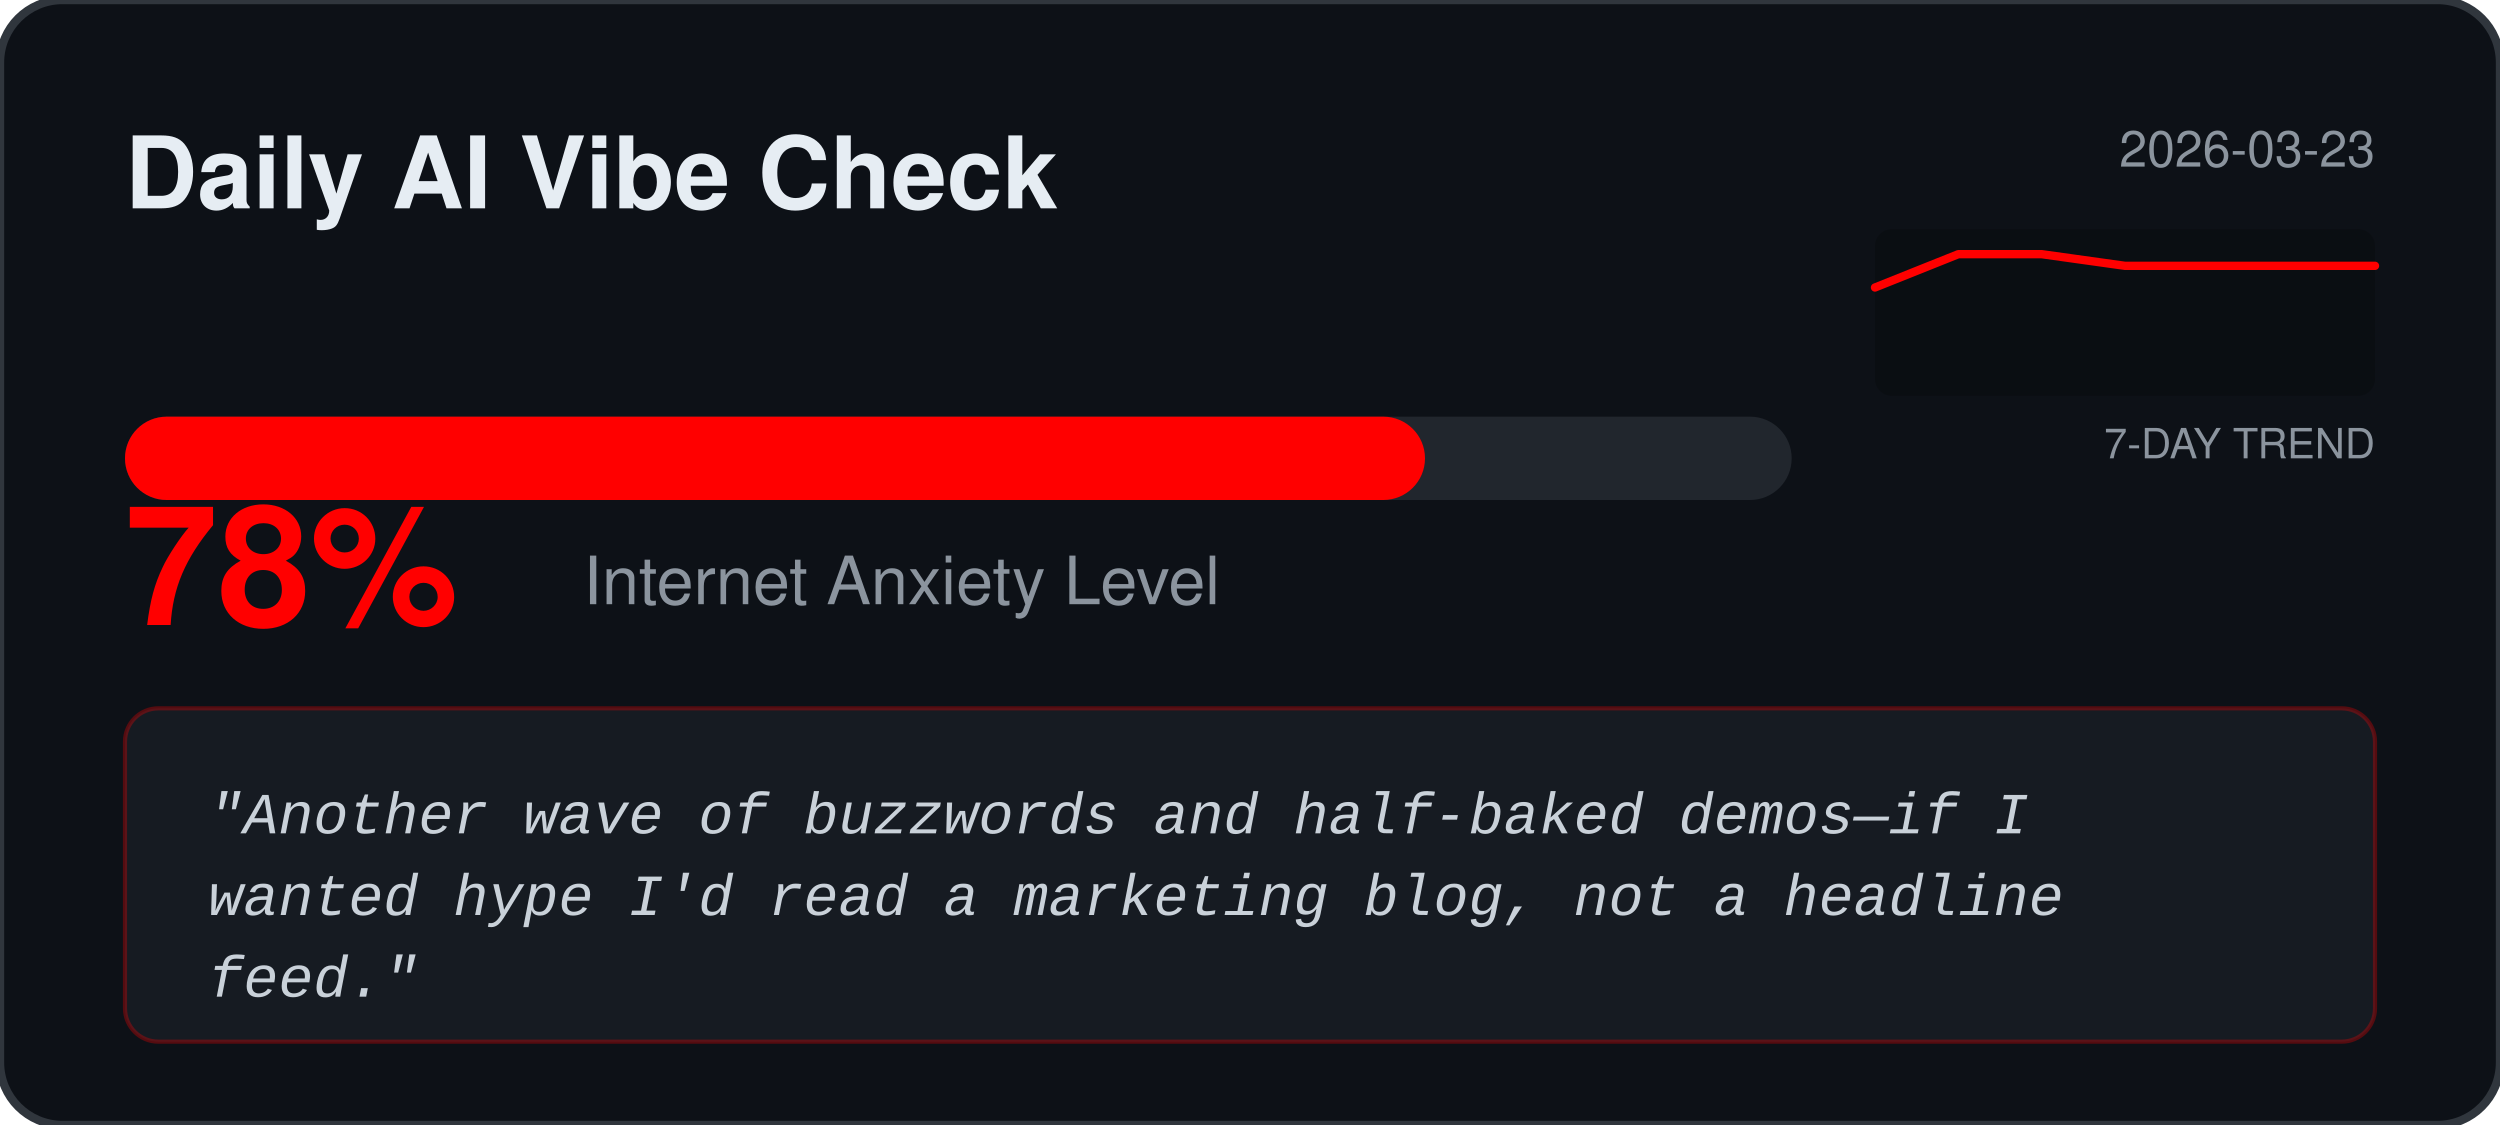
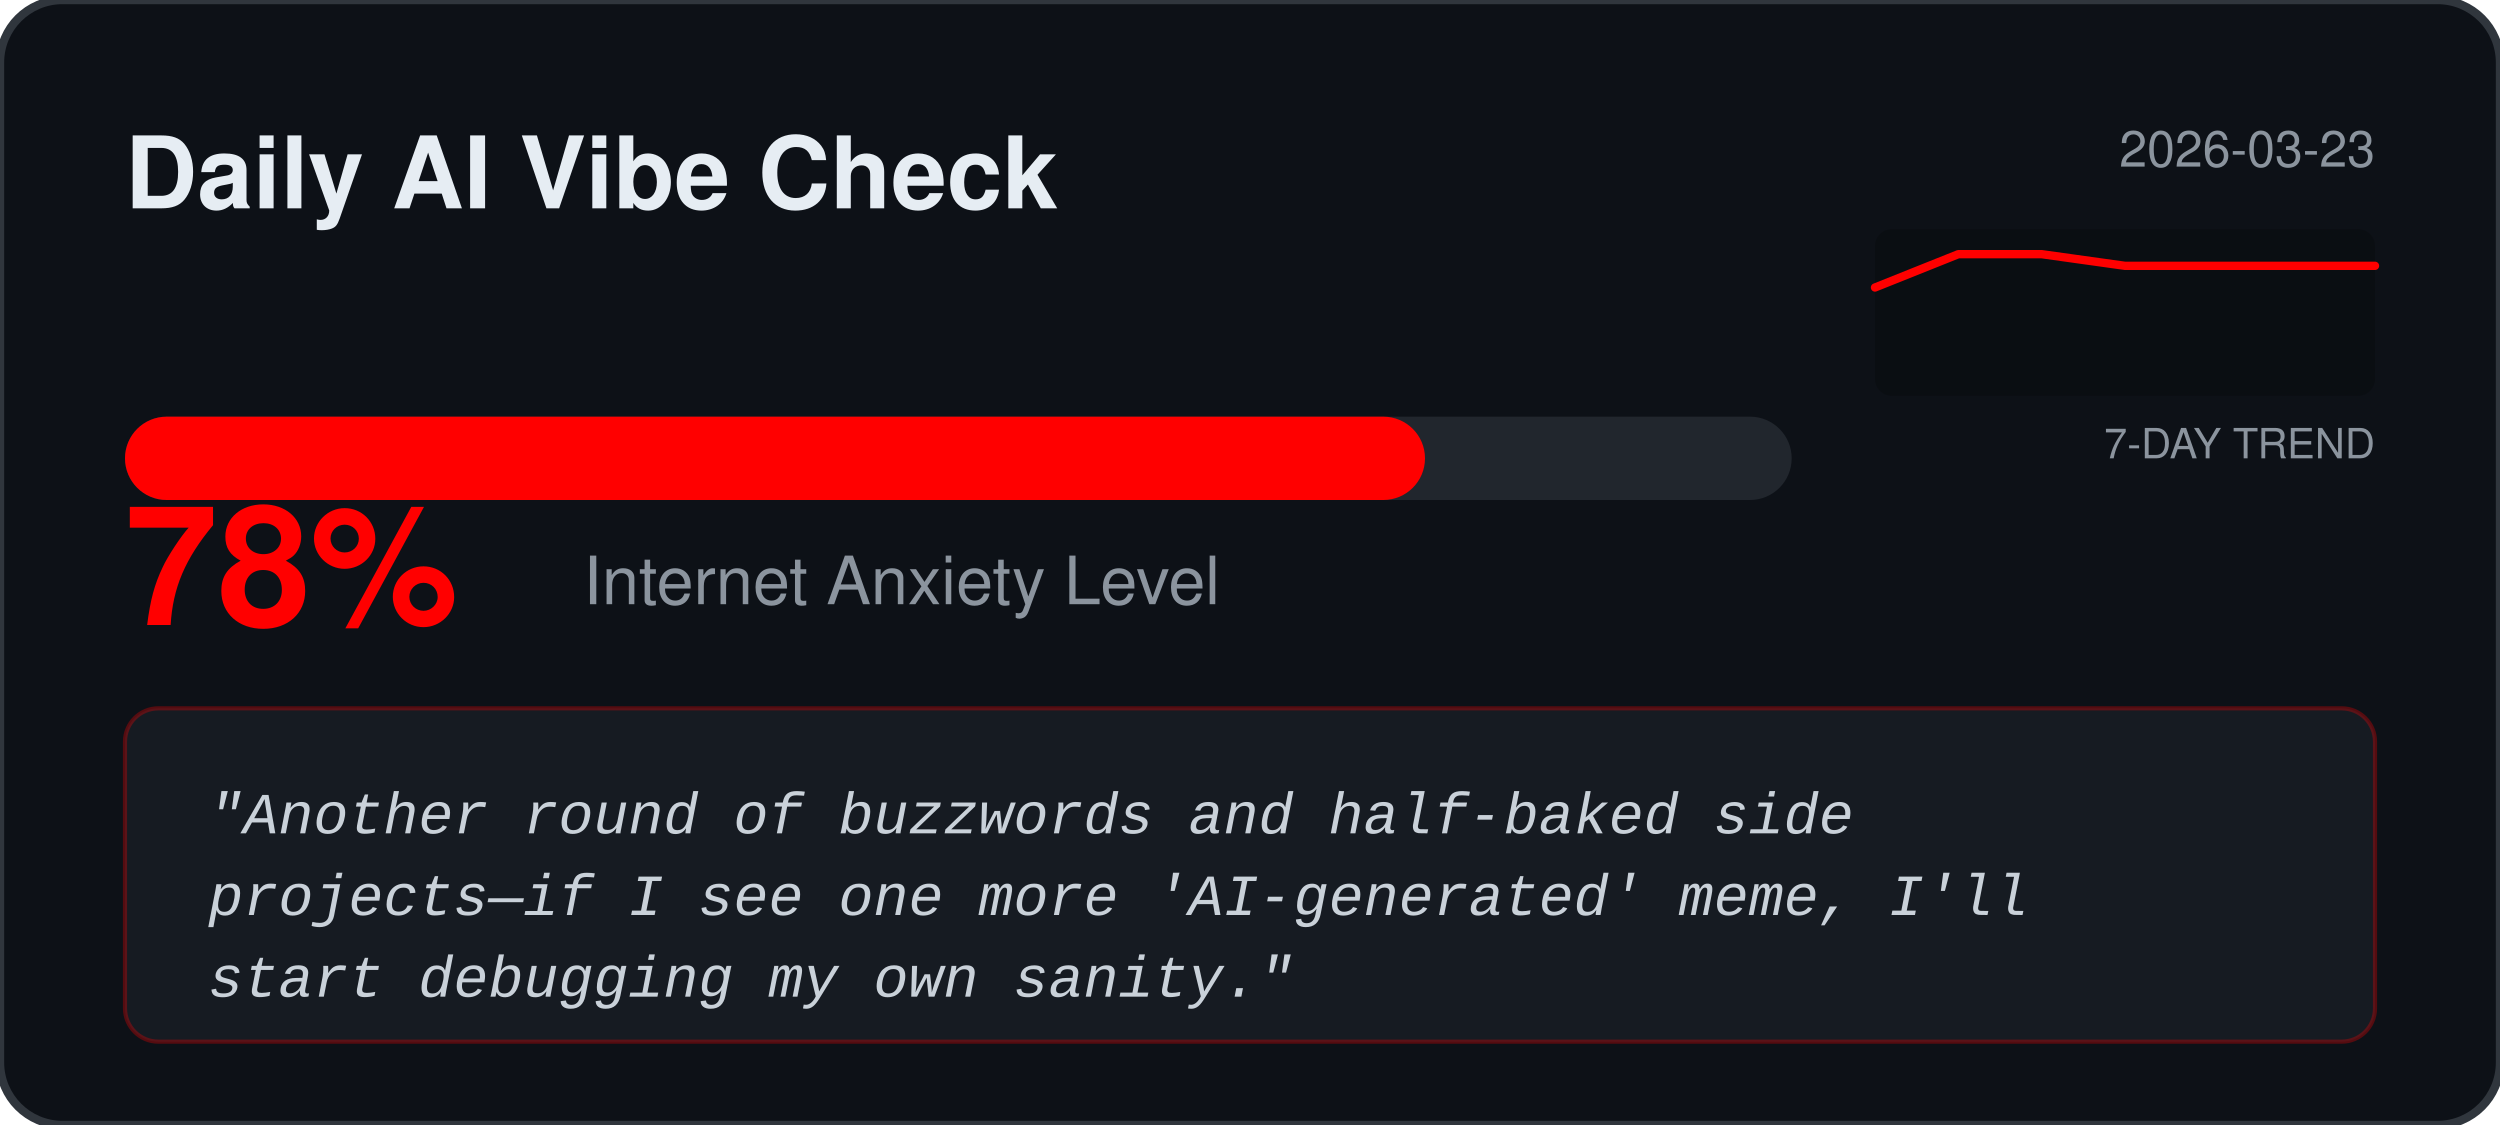
<svg xmlns="http://www.w3.org/2000/svg" width="600" height="270" viewBox="0 0 600 270" fill="none">
  <rect width="600" height="270" rx="15" fill="#0D1117" stroke="#30363D" stroke-width="2" />
  <text x="30" y="50" fill="#E6EDF3" font-family="Segoe UI, Helvetica, sans-serif" font-weight="bold" font-size="24">Daily AI Vibe Check</text>
  <text x="570" y="40" fill="#8B949E" font-family="Segoe UI, Helvetica, sans-serif" font-size="12" text-anchor="end">2026-03-23</text>
  <rect x="450" y="55" width="120" height="40" fill="#000000" fill-opacity="0.2" rx="4" />
  <text x="570" y="110" fill="#8B949E" font-family="Segoe UI, Helvetica, sans-serif" font-size="10" text-anchor="end">7-DAY TREND</text>
  <polyline points="450.0,69.0 470.0,61.0 490.0,61.0 510.0,63.8 530.0,63.8 550.0,63.8 570.0,63.8" fill="none" stroke="#FF0000" stroke-width="2" stroke-linecap="round" stroke-linejoin="round" />
  <rect x="30" y="100" width="400" height="20" rx="10" fill="#21262D" />
  <rect x="30" y="100" width="312.0" height="20" rx="10" fill="#FF0000" />
  <text x="30" y="150" fill="#FF0000" font-family="Segoe UI, Helvetica, sans-serif" font-weight="bold" font-size="40">78%</text>
  <text x="140" y="145" fill="#8B949E" font-family="Segoe UI, Helvetica, sans-serif" font-size="16">Internet Anxiety Level</text>
  <rect x="30" y="170" width="540" height="80" rx="8" fill="#161B22" stroke="#FF0000" stroke-opacity="0.3" />
  <text x="50" y="200" fill="#C9D1D9" font-family="Courier New, monospace" font-size="14" font-style="italic">
-     <tspan x="50" dy="0">"Another wave of buzzwords and half‑baked demos—if I</tspan>
-     <tspan x="50" dy="1.4em">wanted hype I'd read a marketing blog, not a headline</tspan>
-     <tspan x="50" dy="1.4em">feed."</tspan>
+     <tspan x="50" dy="0">"Another round of buzzwords and half‑baked side</tspan>
+     <tspan x="50" dy="1.4em">projects—if I see one more 'AI‑generated' meme, I'll</tspan>
+     <tspan x="50" dy="1.4em">start debugging my own sanity."</tspan>
  </text>
</svg>
